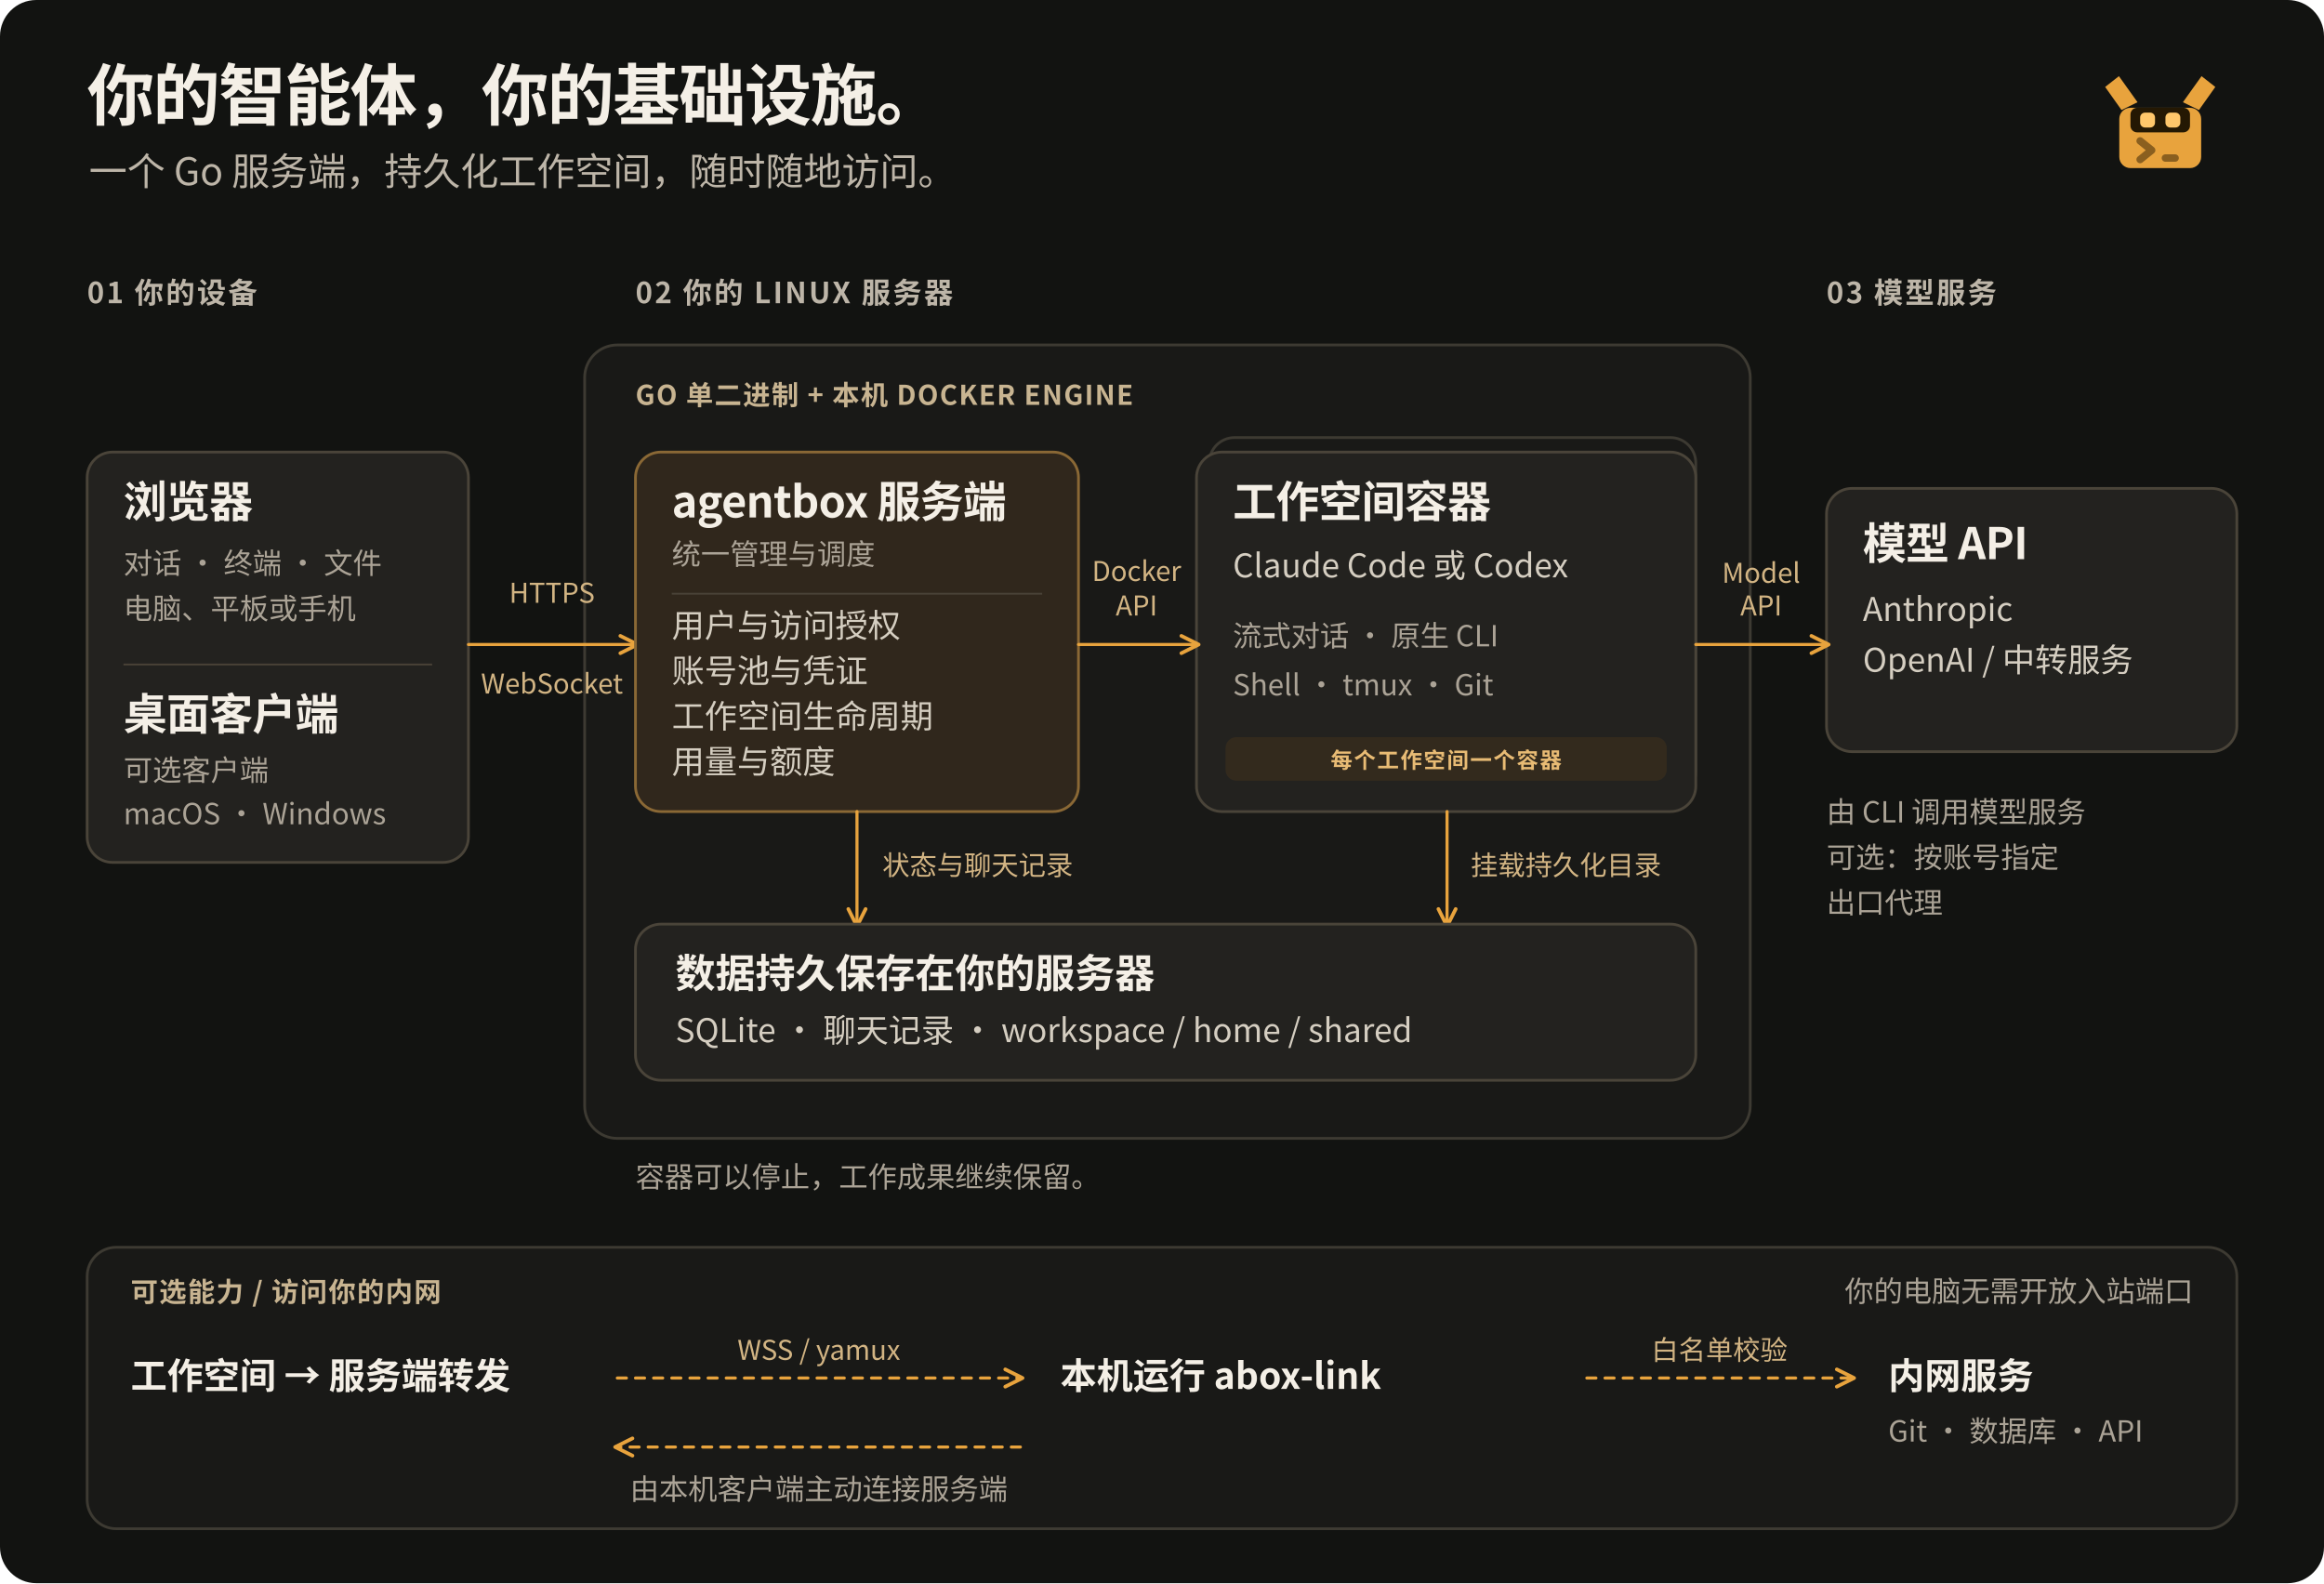
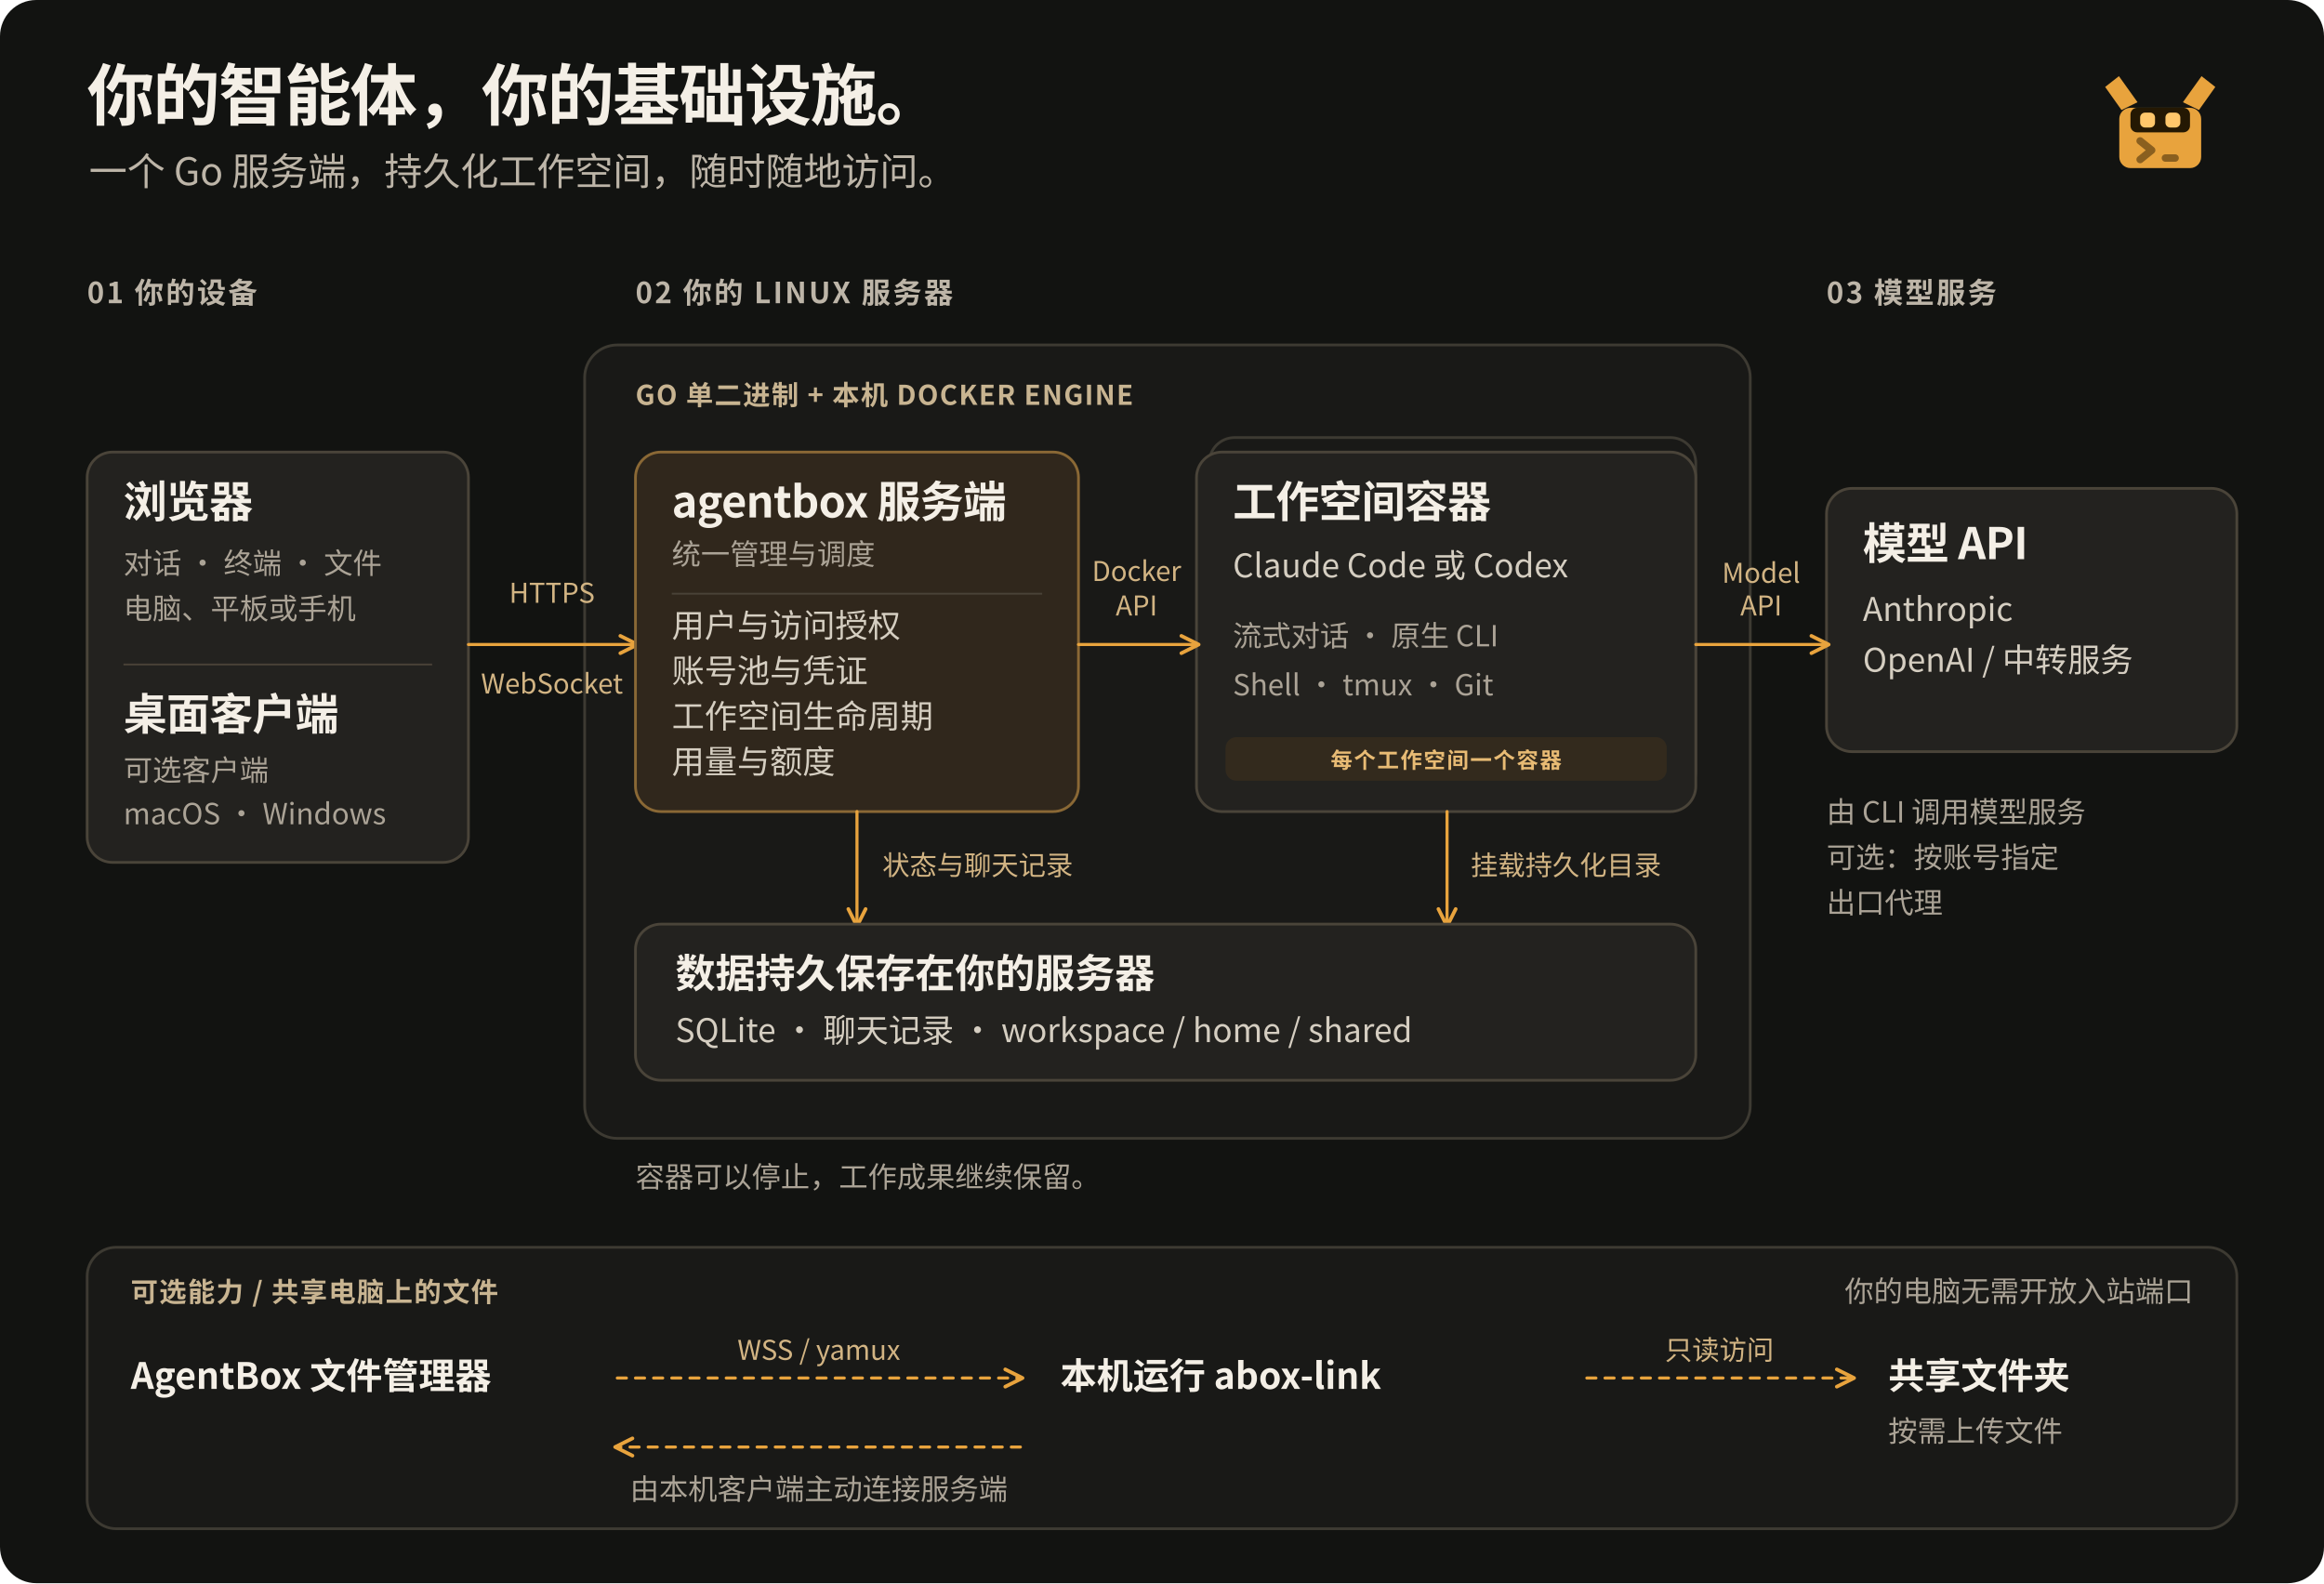
<svg xmlns="http://www.w3.org/2000/svg" width="1280" height="872" viewBox="0 0 1280 872" role="img" aria-labelledby="title desc" lang="zh-CN">
  <defs>
    <marker id="arrow" viewBox="0 0 10 10" refX="8" refY="5" markerWidth="7" markerHeight="7" orient="auto-start-reverse">
      <path d="M1 1 L9 5 L1 9" fill="none" stroke="#e8a33d" stroke-width="1.7" stroke-linecap="round" stroke-linejoin="round" />
    </marker>
    <style>
    text { font-family: -apple-system, BlinkMacSystemFont, 'Segoe UI', 'Noto Sans CJK SC', 'PingFang SC', 'Microsoft YaHei', sans-serif; fill: #f4efe6; }
    .title { font-size: 37px; font-weight: 650; letter-spacing: -.8px; }
    .subtitle { font-size: 21px; fill: #bdb5a8; }
    .lane { font-size: 16px; font-weight: 600; letter-spacing: 1.2px; fill: #bdb5a8; }
    .heading { font-size: 24px; font-weight: 600; letter-spacing: -.35px; }
    .body { font-size: 18px; fill: #d5cec1; }
    .muted { font-size: 16px; fill: #aba396; }
    .edge { font-size: 15px; fill: #d2b483; }
    .storage-title { font-size: 22px; font-weight: 600; }
-     .tunnel-heading { font-size: 20px; font-weight: 550; }
+     .sharing-heading { font-size: 20px; font-weight: 550; }
    .overline { font-size: 15px; font-weight: 600; letter-spacing: .7px; fill: #c8b491; }
    .pill { font-size: 12px; font-weight: 600; letter-spacing: .8px; fill: #e8bb74; }
    .card { fill: #23221f; stroke: #4a4439; stroke-width: 1.5; }
    .control { fill: #30271c; stroke: #8a6835; stroke-width: 1.5; }
    .boundary { fill: #191917; stroke: #3d3a32; stroke-width: 1.5; }
    .flow { fill: none; stroke: #e8a33d; stroke-width: 1.7; stroke-linecap: round; stroke-linejoin: round; }
    .optional { fill: none; stroke: #e8a33d; stroke-width: 1.7; stroke-dasharray: 5 5; stroke-linecap: round; }
    .rule { stroke: #494237; stroke-width: 1; }
  </style>
  </defs>
  <rect width="1280" height="872" rx="20" fill="#121311" />
  <text x="48" y="66" class="title">你的智能体，你的基础设施。</text>
  <text x="49" y="102" class="subtitle">一个 Go 服务端，持久化工作空间，随时随地访问。</text>
  <g transform="translate(1157 36) scale(2.05)" aria-hidden="true">
    <path d="M5.6 12 L1.2 5.8 L4.9 2.9 L9.9 9.9 Z M26.4 12 L30.8 5.8 L27.1 2.9 L22.1 9.9 Z" fill="#e8a33d" />
    <rect x="5" y="11.4" width="22" height="16.2" rx="3" fill="#e8a33d" />
    <rect x="8" y="11.4" width="16" height="6.6" rx="1.8" fill="#241803" />
    <rect x="10.6" y="12.7" width="4" height="4" rx="1.3" fill="#ffc76b" />
    <rect x="17.4" y="12.7" width="4" height="4" rx="1.3" fill="#ffc76b" />
    <path d="M10.6 20.3 L13.7 22.8 L10.6 25.3" stroke="#8a5f1f" stroke-width="2" fill="none" stroke-linecap="round" stroke-linejoin="round" />
    <rect x="16.4" y="23.9" width="4.6" height="2" rx="1" fill="#8a5f1f" />
  </g>
  <text x="48" y="167" class="lane">01  你的设备</text>
  <text x="350" y="167" class="lane">02  你的 LINUX 服务器</text>
  <text x="1006" y="167" class="lane">03  模型服务</text>
  <rect x="322" y="190" width="642" height="437" rx="18" class="boundary" />
  <text x="350" y="223" class="overline">GO 单二进制 + 本机 DOCKER ENGINE</text>
  <rect x="48" y="249" width="210" height="226" rx="14" class="card" />
  <text x="68" y="285" class="heading">浏览器</text>
  <text x="68" y="316" class="muted">对话 · 终端 · 文件</text>
  <text x="68" y="341" class="muted">电脑、平板或手机</text>
  <path d="M68 366 H238" class="rule" />
  <text x="68" y="402" class="heading">桌面客户端</text>
  <text x="68" y="430" class="muted">可选客户端</text>
  <text x="68" y="454" class="muted">macOS · Windows</text>
  <path d="M258 355 H350" class="flow" marker-end="url(#arrow)" />
  <text x="304" y="332" class="edge" text-anchor="middle">HTTPS</text>
  <text x="304" y="382" class="edge" text-anchor="middle">WebSocket</text>
  <rect x="350" y="249" width="244" height="198" rx="14" class="control" />
  <text x="370" y="285" class="heading">agentbox 服务端</text>
  <text x="370" y="311" class="muted">统一管理与调度</text>
  <path d="M370 327 H574" class="rule" />
  <text x="370" y="351" class="body">用户与访问授权</text>
  <text x="370" y="376" class="body">账号池与凭证</text>
  <text x="370" y="401" class="body">工作空间生命周期</text>
  <text x="370" y="426" class="body">用量与额度</text>
  <rect x="666" y="241" width="268" height="198" rx="14" class="boundary" />
  <rect x="659" y="249" width="275" height="198" rx="14" class="card" />
  <text x="679" y="285" class="heading">工作空间容器</text>
  <text x="679" y="318" class="body">Claude Code 或 Codex</text>
  <text x="679" y="356" class="muted">流式对话 · 原生 CLI</text>
  <text x="679" y="383" class="muted">Shell · tmux · Git</text>
  <rect x="675" y="406" width="243" height="24" rx="6" fill="#332a1d" />
  <text x="796.5" y="423" class="pill" text-anchor="middle">每个工作空间一个容器</text>
  <path d="M594 355 H659" class="flow" marker-end="url(#arrow)" />
  <text x="626" y="320" class="edge" text-anchor="middle">Docker</text>
  <text x="626" y="339" class="edge" text-anchor="middle">API</text>
  <rect x="1006" y="269" width="226" height="145" rx="14" class="card" />
  <text x="1026" y="308" class="heading">模型 API</text>
  <text x="1026" y="342" class="body">Anthropic</text>
  <text x="1026" y="370" class="body">OpenAI / 中转服务</text>
  <path d="M934 355 H1006" class="flow" marker-end="url(#arrow)" />
  <text x="970" y="321" class="edge" text-anchor="middle">Model</text>
  <text x="970" y="339" class="edge" text-anchor="middle">API</text>
  <text x="1006" y="453" class="muted">由 CLI 调用模型服务</text>
  <text x="1006" y="478" class="muted">可选：按账号指定</text>
  <text x="1006" y="503" class="muted">出口代理</text>
  <path d="M472 447 V509" class="flow" marker-end="url(#arrow)" />
  <text x="486" y="482" class="edge">状态与聊天记录</text>
  <path d="M797 447 V509" class="flow" marker-end="url(#arrow)" />
  <text x="810" y="482" class="edge">挂载持久化目录</text>
  <rect x="350" y="509" width="584" height="86" rx="14" class="card" />
  <text x="372" y="544" class="storage-title">数据持久保存在你的服务器</text>
  <text x="372" y="574" class="body">SQLite · 聊天记录 · workspace / home / shared</text>
  <text x="350" y="654" class="muted">容器可以停止，工作成果继续保留。</text>
  <rect x="48" y="687" width="1184" height="155" rx="16" class="boundary" />
-   <text x="72" y="717" class="overline">可选能力  /  访问你的内网</text>
+   <text x="72" y="717" class="overline">可选能力  /  共享电脑上的文件</text>
  <text x="1208" y="717" class="muted" text-anchor="end">你的电脑无需开放入站端口</text>
-   <text x="72" y="765" class="tunnel-heading">工作空间 → 服务端转发</text>
-   <text x="584" y="765" class="tunnel-heading">本机运行 abox-link</text>
-   <text x="1040" y="765" class="tunnel-heading">内网服务</text>
+   <text x="72" y="765" class="sharing-heading">AgentBox 文件管理器</text>
+   <text x="584" y="765" class="sharing-heading">本机运行 abox-link</text>
+   <text x="1040" y="765" class="sharing-heading">共享文件夹</text>
  <path d="M340 759 H562" class="optional" marker-end="url(#arrow)" />
  <text x="451" y="749" class="edge" text-anchor="middle">WSS / yamux</text>
  <path d="M874 759 H1020" class="optional" marker-end="url(#arrow)" />
-   <text x="947" y="749" class="edge" text-anchor="middle">白名单校验</text>
-   <text x="1040" y="794" class="muted">Git · 数据库 · API</text>
+   <text x="947" y="749" class="edge" text-anchor="middle">只读访问</text>
+   <text x="1040" y="794" class="muted">按需上传文件</text>
  <path d="M562 797 H340" class="optional" marker-end="url(#arrow)" />
  <text x="451" y="826" class="muted" text-anchor="middle">由本机客户端主动连接服务端</text>
</svg>
